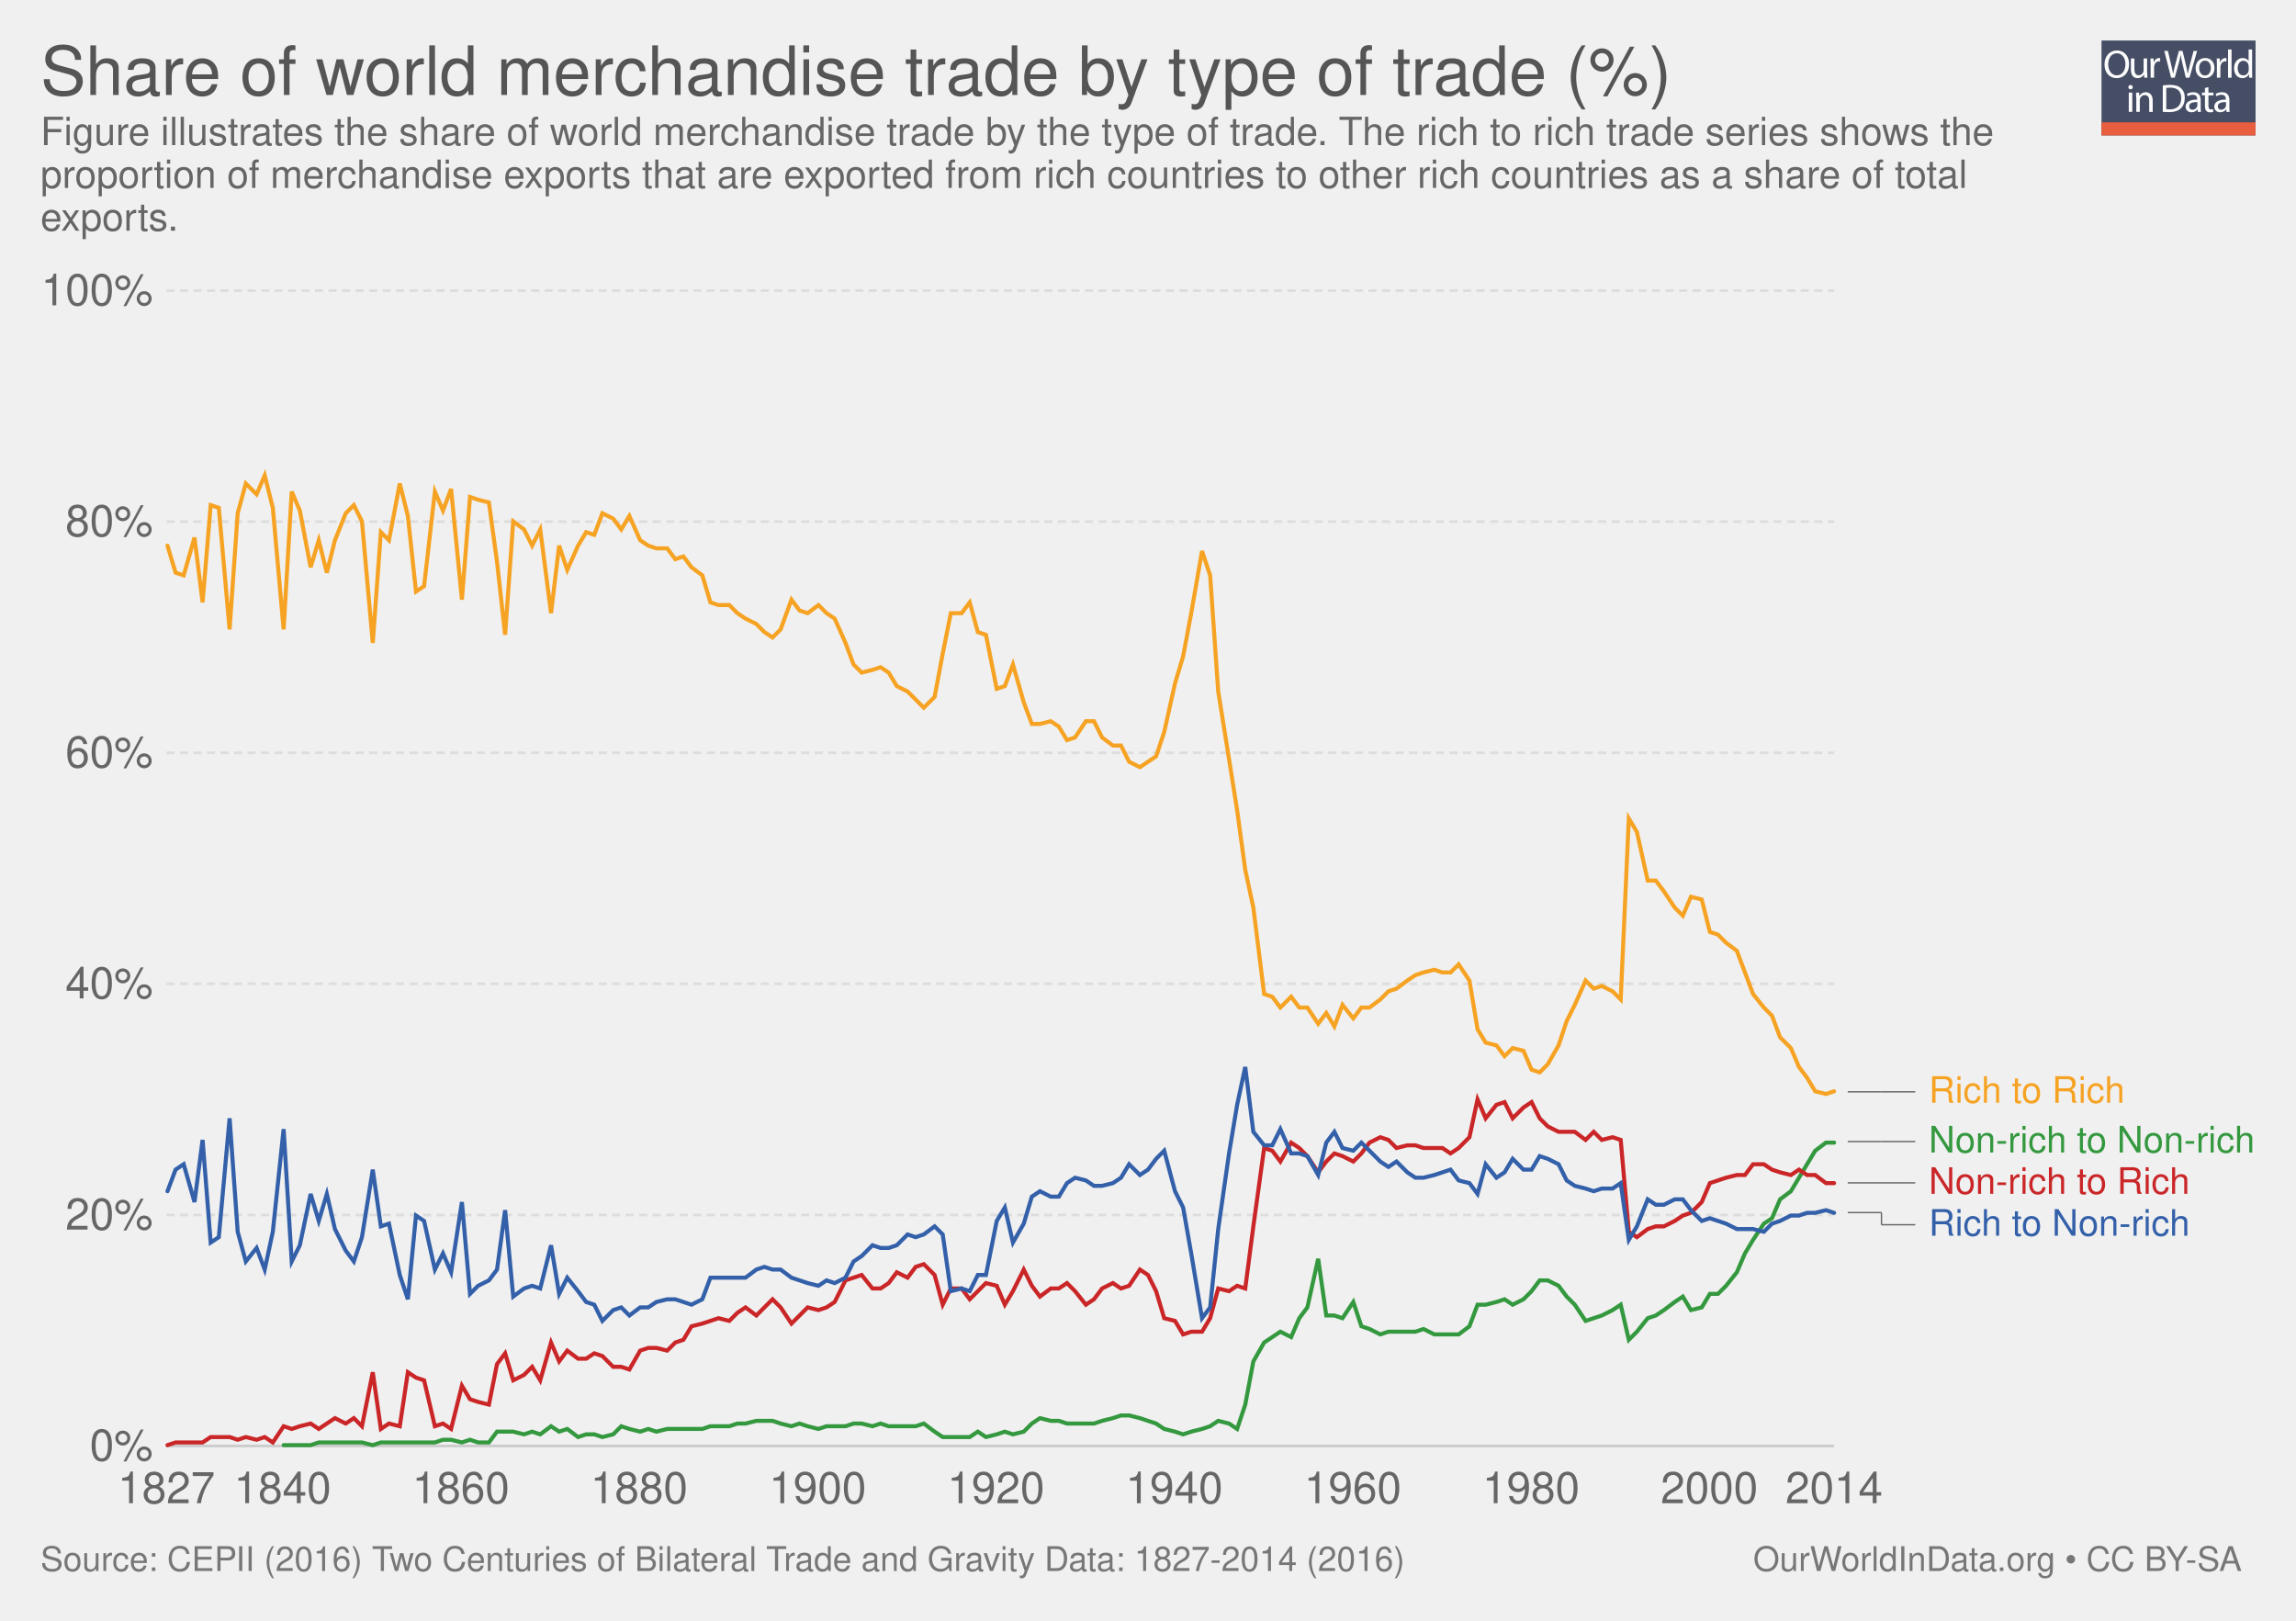
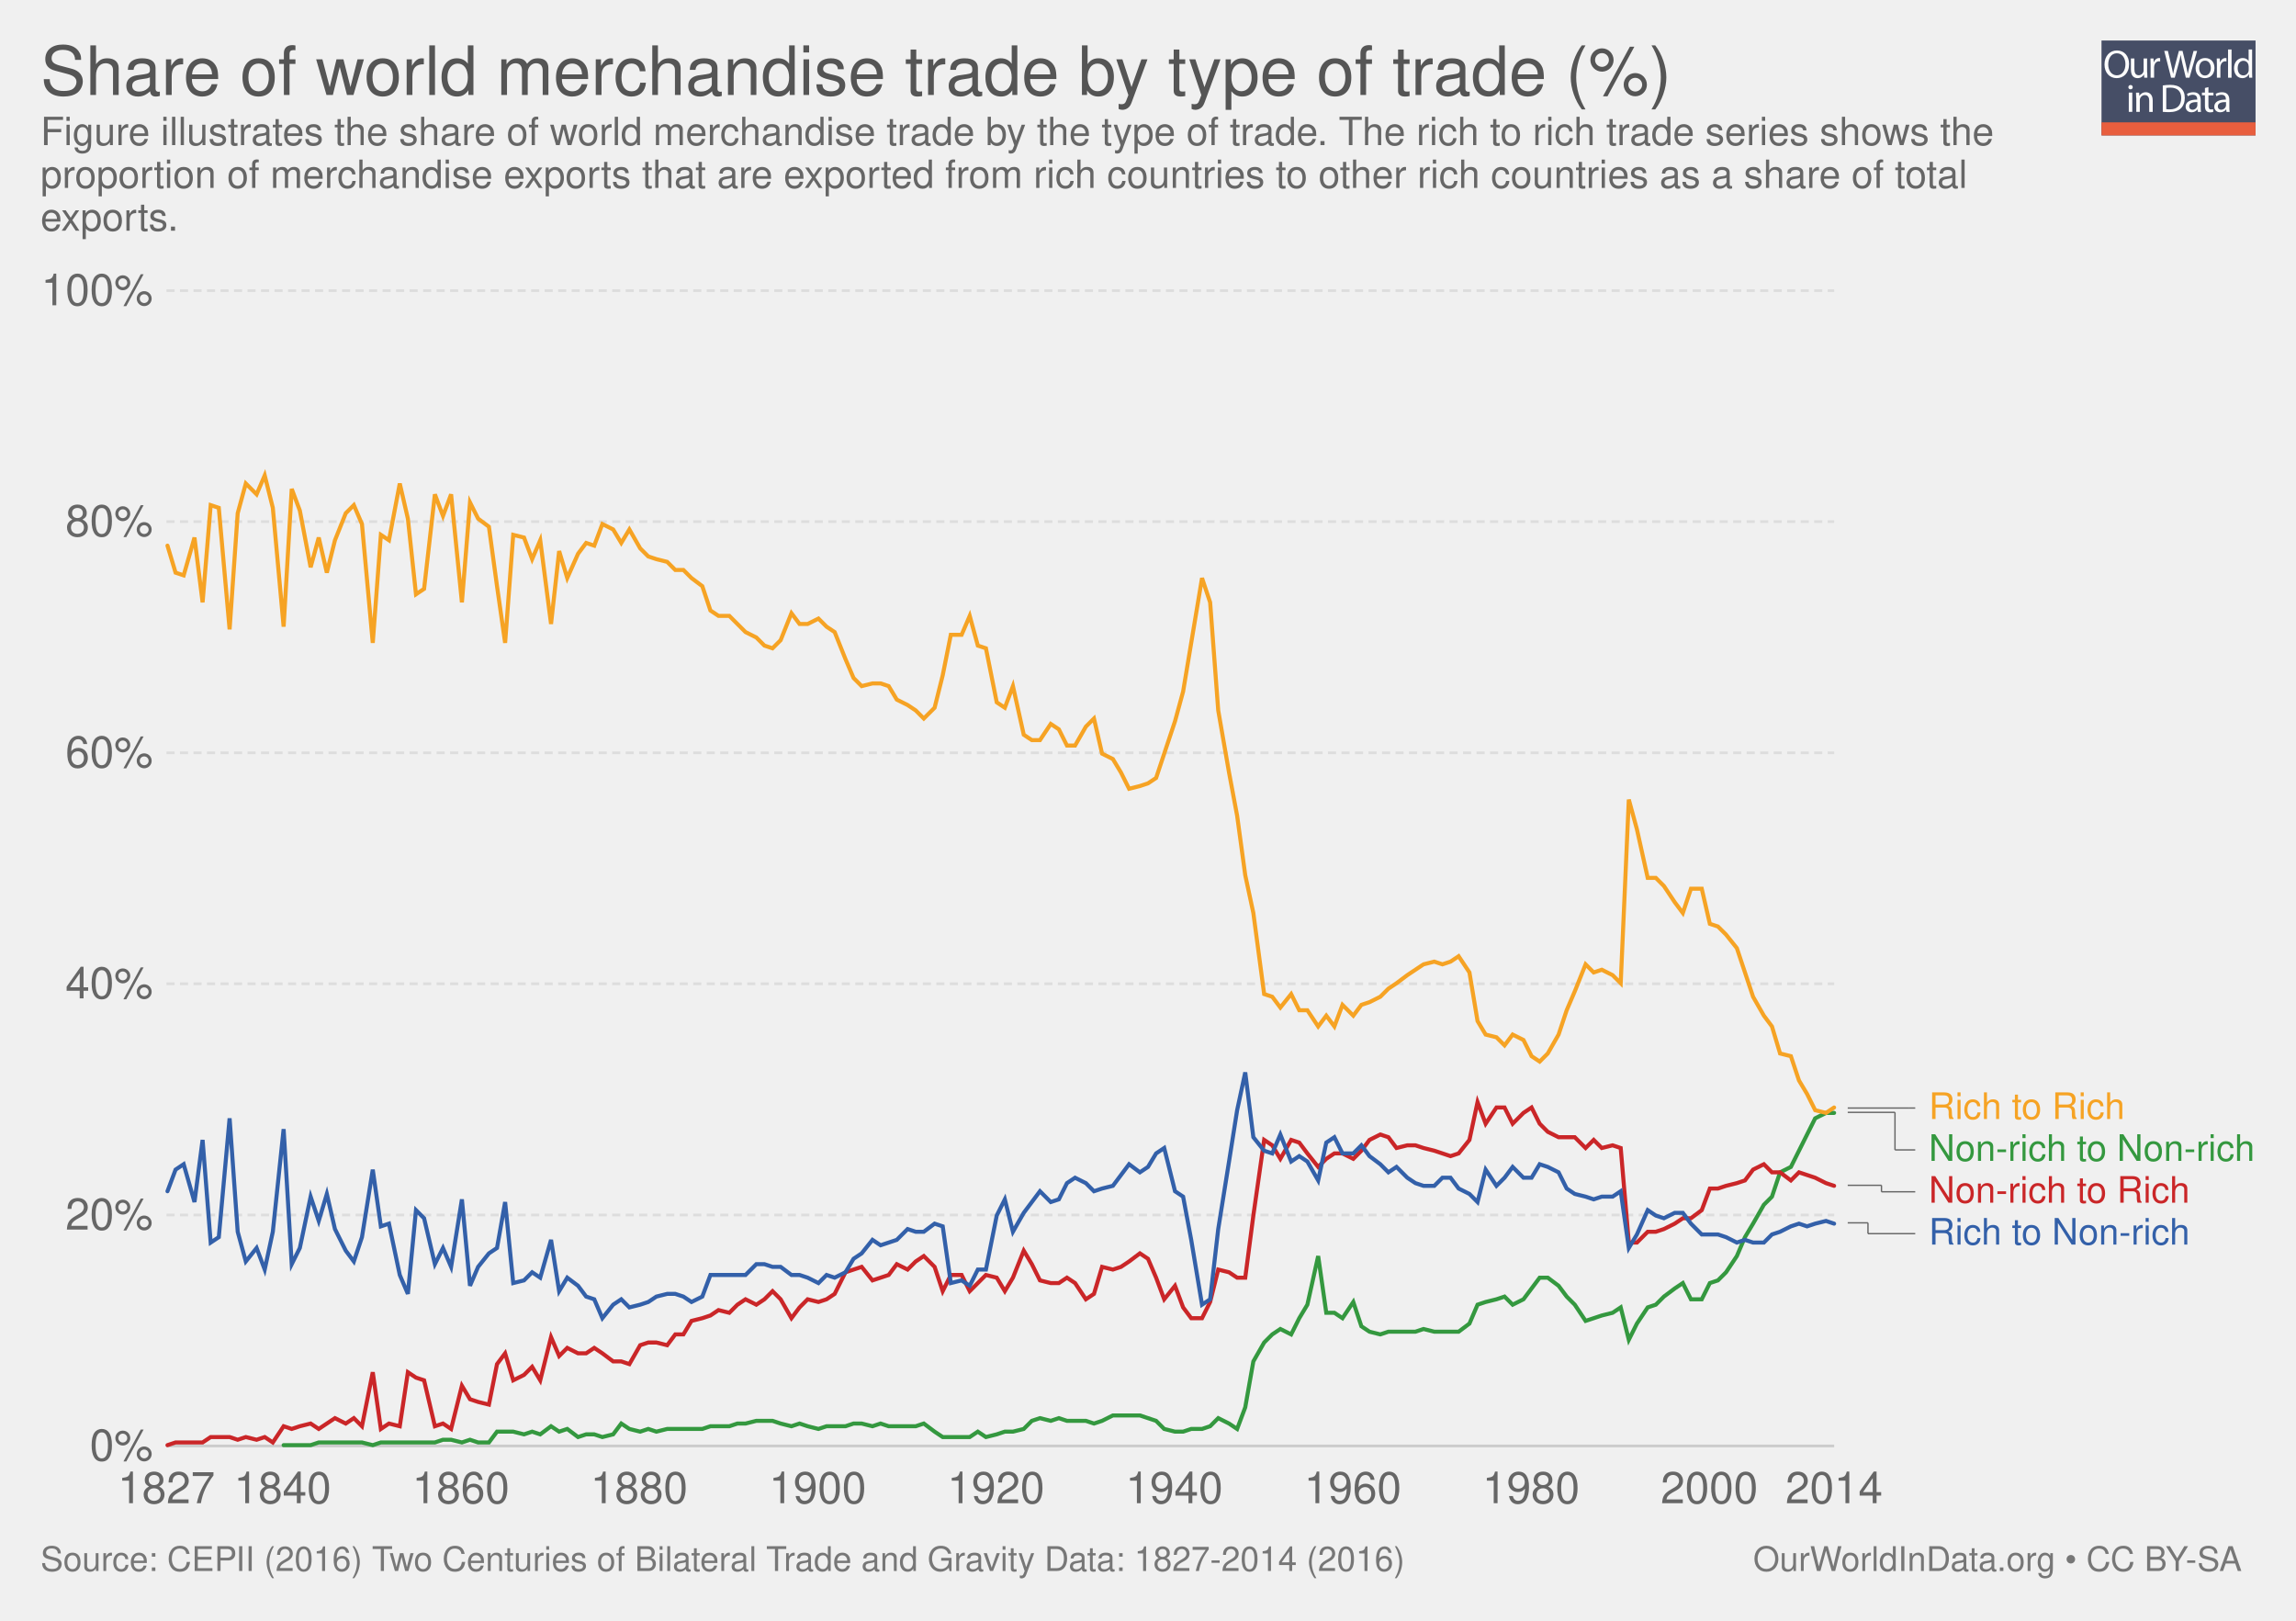
<svg xmlns="http://www.w3.org/2000/svg" xmlns:xlink="http://www.w3.org/1999/xlink" version="1.1" style="font-family: 'Helvetica Neue', Helvetica, Arial, sans-serif; font-size: 18px; background-color: white; text-rendering: optimizeLegibility; -webkit-font-smoothing: antialiased;" width="850" height="600">
  <g class="ChartTab">
    <g class="HeaderView">
      <g opacity="0.8" transform="translate(778, 15) scale(0.27)">
        <a xlink:href="https://ourworldindata.org" target="_blank">
          <g>
            <rect x="0" y="0" fill="#1B2543" width="211.2" height="130.1" />
            <rect x="0" y="112.2" fill="#E63912" width="211.2" height="17.9" />
            <g>
              <rect x="1.2" y="12.3" fill="none" width="210.2" height="99.2" />
              <path fill="#FFFFFF" d="M37.8,32.2c0,12.7-7.7,19.4-17.1,19.4c-9.7,0-16.6-7.5-16.6-18.7c0-11.7,7.3-19.3,17.1-19.3 C31.3,13.7,37.8,21.3,37.8,32.2z M9.2,32.8c0,7.9,4.3,14.9,11.8,14.9c7.5,0,11.8-6.9,11.8-15.3c0-7.3-3.8-14.9-11.8-14.9 C13.1,17.5,9.2,24.8,9.2,32.8z" />
              <path fill="#FFFFFF" d="M62.7,43.8c0,2.7,0.1,5.1,0.2,7.2h-4.3l-0.3-4.3h-0.1c-1.3,2.1-4,4.9-8.8,4.9c-4.2,0-9.1-2.3-9.1-11.6 V24.6h4.8v14.6c0,5,1.5,8.4,5.9,8.4c3.2,0,5.5-2.2,6.3-4.4c0.3-0.7,0.4-1.6,0.4-2.5V24.6h4.8V43.8z" />
              <path fill="#FFFFFF" d="M67.3,32.8c0-3.1-0.1-5.8-0.2-8.2h4.2l0.2,5.2h0.2c1.2-3.5,4.1-5.8,7.3-5.8c0.5,0,0.9,0.1,1.4,0.2v4.5 c-0.5-0.1-1-0.2-1.6-0.2c-3.4,0-5.8,2.6-6.5,6.2c-0.1,0.7-0.2,1.4-0.2,2.2V51h-4.8V32.8z" />
              <path fill="#FFFFFF" d="M95.4,51l-9.4-36.8h5l4.4,18.6c1.1,4.6,2.1,9.2,2.7,12.7h0.1c0.6-3.7,1.8-8,3-12.8l4.9-18.5h5l4.5,18.7 c1,4.4,2,8.7,2.6,12.6h0.1c0.8-4,1.8-8.1,3-12.7l4.9-18.5h4.9L120.6,51h-5L111,31.9c-1.1-4.7-1.9-8.3-2.4-12h-0.1 c-0.7,3.7-1.5,7.3-2.8,12L100.4,51H95.4z" />
              <path fill="#FFFFFF" d="M154.9,37.6c0,9.8-6.8,14-13.2,14c-7.2,0-12.7-5.2-12.7-13.6c0-8.8,5.8-14,13.1-14 C149.8,24,154.9,29.5,154.9,37.6z M133.9,37.9c0,5.8,3.3,10.1,8,10.1c4.6,0,8-4.3,8-10.3c0-4.5-2.2-10.1-7.9-10.1 C136.3,27.6,133.9,32.8,133.9,37.9z" />
              <path fill="#FFFFFF" d="M158.2,32.8c0-3.1-0.1-5.8-0.2-8.2h4.2l0.2,5.2h0.2c1.2-3.5,4.1-5.8,7.3-5.8c0.5,0,0.9,0.1,1.4,0.2v4.5 c-0.5-0.1-1-0.2-1.6-0.2c-3.4,0-5.8,2.6-6.5,6.2c-0.1,0.7-0.2,1.4-0.2,2.2V51h-4.8V32.8z" />
              <path fill="#FFFFFF" d="M173.5,12.3h4.8V51h-4.8V12.3z" />
              <path fill="#FFFFFF" d="M206.5,12.3v31.9c0,2.3,0.1,5,0.2,6.8h-4.3l-0.2-4.6H202c-1.5,2.9-4.7,5.2-9,5.2 c-6.4,0-11.3-5.4-11.3-13.4c-0.1-8.8,5.4-14.2,11.9-14.2c4,0,6.8,1.9,8,4h0.1V12.3H206.5z M201.7,35.4c0-0.6-0.1-1.4-0.2-2 c-0.7-3.1-3.3-5.6-6.9-5.6c-5,0-7.9,4.4-7.9,10.2c0,5.3,2.6,9.8,7.8,9.8c3.2,0,6.2-2.1,7.1-5.7c0.2-0.7,0.2-1.3,0.2-2.1V35.4z" />
              <path fill="#FFFFFF" d="M42.8,64c0.1,1.6-1.1,2.9-3.1,2.9c-1.7,0-2.9-1.3-2.9-2.9c0-1.7,1.3-3,3-3C41.7,61,42.8,62.3,42.8,64z M37.4,97.8V71.4h4.8v26.4H37.4z" />
              <path fill="#FFFFFF" d="M47.5,78.6c0-2.7-0.1-5-0.2-7.1h4.3l0.3,4.4h0.1c1.3-2.5,4.4-5,8.8-5c3.7,0,9.4,2.2,9.4,11.2v15.8h-4.8 V82.6c0-4.3-1.6-7.8-6.1-7.8c-3.2,0-5.6,2.2-6.5,4.9c-0.2,0.6-0.3,1.4-0.3,2.2v15.9h-4.8V78.6z" />
              <path fill="#FFFFFF" d="M84,61.6c2.9-0.4,6.3-0.8,10.1-0.8c6.8,0,11.7,1.6,14.9,4.6c3.3,3,5.2,7.3,5.2,13.2c0,6-1.9,10.9-5.3,14.3 c-3.4,3.4-9.1,5.3-16.3,5.3c-3.4,0-6.2-0.2-8.6-0.4V61.6z M88.8,94.1c1.2,0.2,3,0.3,4.8,0.3c10.2,0,15.7-5.7,15.7-15.6 c0.1-8.7-4.9-14.2-14.9-14.2c-2.5,0-4.3,0.2-5.6,0.5V94.1z" />
              <path fill="#FFFFFF" d="M132.1,97.8l-0.4-3.3h-0.2c-1.5,2.1-4.3,3.9-8.1,3.9c-5.4,0-8.1-3.8-8.1-7.6c0-6.4,5.7-9.9,15.9-9.8v-0.5 c0-2.2-0.6-6.1-6-6.1c-2.5,0-5,0.8-6.9,2l-1.1-3.2c2.2-1.4,5.4-2.3,8.7-2.3c8.1,0,10.1,5.5,10.1,10.8v9.9c0,2.3,0.1,4.5,0.4,6.3 H132.1z M131.4,84.4c-5.3-0.1-11.2,0.8-11.2,5.9c0,3.1,2.1,4.6,4.5,4.6c3.4,0,5.6-2.2,6.4-4.4c0.2-0.5,0.3-1,0.3-1.5V84.4z" />
              <path fill="#FFFFFF" d="M146.6,63.9v7.6h6.9v3.7h-6.9v14.2c0,3.3,0.9,5.1,3.6,5.1c1.3,0,2.2-0.2,2.8-0.3l0.2,3.6 c-0.9,0.4-2.4,0.7-4.3,0.7c-2.2,0-4-0.7-5.2-2c-1.4-1.4-1.9-3.8-1.9-6.9V75.1h-4.1v-3.7h4.1v-6.3L146.6,63.9z" />
              <path fill="#FFFFFF" d="M171.4,97.8l-0.4-3.3h-0.2c-1.5,2.1-4.3,3.9-8.1,3.9c-5.4,0-8.1-3.8-8.1-7.6c0-6.4,5.7-9.9,15.9-9.8v-0.5 c0-2.2-0.6-6.1-6-6.1c-2.5,0-5,0.8-6.9,2l-1.1-3.2c2.2-1.4,5.4-2.3,8.7-2.3c8.1,0,10.1,5.5,10.1,10.8v9.9c0,2.3,0.1,4.5,0.4,6.3 H171.4z M170.7,84.4c-5.3-0.1-11.2,0.8-11.2,5.9c0,3.1,2.1,4.6,4.5,4.6c3.4,0,5.6-2.2,6.4-4.4c0.2-0.5,0.3-1,0.3-1.5V84.4z" />
            </g>
          </g>
        </a>
      </g>
      <a href="https://ourworldindata.org/grapher/share-of-world-merchandise-trade-by-type-of-trade-percent" target="_blank">
        <text font-size="25.20" x="15.0" y="35.2" fill="#555">
          <tspan x="15" y="35.16">Share of world merchandise trade by type of trade (%)</tspan>
        </text>
      </a>
      <text font-size="14.40" x="15.0" y="53.7" fill="#666">
        <tspan x="15" y="53.72">Figure illustrates the share of world merchandise trade by the type of trade. The rich to rich trade series shows the</tspan>
        <tspan x="15" y="69.56">proportion of merchandise exports that are exported from rich countries to other rich countries as a share of total</tspan>
        <tspan x="15" y="85.4">exports. </tspan>
      </text>
    </g>
    <g class="LineChart">
      <defs>
        <clipPath id="boundsClip-3">
          <rect x="51.634" y="0" width="830" height="897.8" />
        </clipPath>
      </defs>
      <g class="AxisBoxView">
        <g class="HorizontalAxis">
          <text x="61.6" y="556.5" fill="#666" text-anchor="middle" font-size="16.2">1827</text>
          <text x="104.6" y="556.5" fill="#666" text-anchor="middle" font-size="16.2">1840</text>
          <text x="170.6" y="556.5" fill="#666" text-anchor="middle" font-size="16.2">1860</text>
          <text x="236.6" y="556.5" fill="#666" text-anchor="middle" font-size="16.2">1880</text>
          <text x="302.7" y="556.5" fill="#666" text-anchor="middle" font-size="16.2">1900</text>
          <text x="368.7" y="556.5" fill="#666" text-anchor="middle" font-size="16.2">1920</text>
          <text x="434.7" y="556.5" fill="#666" text-anchor="middle" font-size="16.2">1940</text>
          <text x="500.8" y="556.5" fill="#666" text-anchor="middle" font-size="16.2">1960</text>
          <text x="566.8" y="556.5" fill="#666" text-anchor="middle" font-size="16.2">1980</text>
          <text x="632.8" y="556.5" fill="#666" text-anchor="middle" font-size="16.2">2000</text>
          <text x="679" y="556.5" fill="#666" text-anchor="middle" font-size="16.2">2014</text>
        </g>
        <g class="VerticalAxis">
          <text x="56.63" y="535.3" fill="#666" dominant-baseline="middle" text-anchor="end" font-size="16.2">0%</text>
          <text x="56.63" y="449.8" fill="#666" dominant-baseline="middle" text-anchor="end" font-size="16.2">20%</text>
          <text x="56.63" y="364.2" fill="#666" dominant-baseline="middle" text-anchor="end" font-size="16.2">40%</text>
          <text x="56.63" y="278.7" fill="#666" dominant-baseline="middle" text-anchor="end" font-size="16.2">60%</text>
          <text x="56.63" y="193.1" fill="#666" dominant-baseline="middle" text-anchor="end" font-size="16.2">80%</text>
          <text x="56.63" y="107.6" fill="#666" dominant-baseline="middle" text-anchor="end" font-size="16.2">100%</text>
        </g>
        <g class="AxisGridLines">
          <line x1="61.63" y1="535.3" x2="679.04" y2="535.3" stroke="#ccc" />
          <line x1="61.63" y1="449.8" x2="679.04" y2="449.8" stroke="#ddd" stroke-dasharray="3,2" />
          <line x1="61.63" y1="364.2" x2="679.04" y2="364.2" stroke="#ddd" stroke-dasharray="3,2" />
          <line x1="61.63" y1="278.7" x2="679.04" y2="278.7" stroke="#ddd" stroke-dasharray="3,2" />
          <line x1="61.63" y1="193.1" x2="679.04" y2="193.1" stroke="#ddd" stroke-dasharray="3,2" />
          <line x1="61.63" y1="107.6" x2="679.04" y2="107.6" stroke="#ddd" stroke-dasharray="3,2" />
        </g>
      </g>
      <g clip-path="url(#boundsClip-3)">
        <g class="HeightedLegend clickable">
          <g class="legendMark">
            <g class="indicator">
-               <line x1="684.04" y1="404.2" x2="696.54" y2="404.2" stroke="#666" stroke-width="0.5" />
-               <line x1="696.54" y1="404.2" x2="696.54" y2="404.2" stroke="#666" stroke-width="0.5" />
-               <line x1="696.54" y1="404.2" x2="709.04" y2="404.2" stroke="#666" stroke-width="0.5" />
+               <line x1="684.04" y1="410.2" x2="706.54" y2="410.2" stroke="#666" stroke-width="0.5" />
+               <line x1="706.54" y1="410.2" x2="706.54" y2="410.2" stroke="#666" stroke-width="0.5" />
+               <line x1="706.54" y1="410.2" x2="709.04" y2="410.2" stroke="#666" stroke-width="0.5" />
            </g>
-             <rect x="679.04" y="397.45" width="107.9" height="13.5" fill="#fff" opacity="0" />
-             <text font-size="13.50" x="714.0" y="408.3" fill="#f6a324">
-               <tspan x="714.04" y="408.25">Rich to Rich</tspan>
+             <rect x="679.04" y="403.45" width="107.9" height="13.5" fill="#fff" opacity="0" />
+             <text font-size="13.50" x="714.0" y="414.3" fill="#f6a324">
+               <tspan x="714.04" y="414.25">Rich to Rich</tspan>
            </text>
          </g>
          <g class="legendMark">
            <g class="indicator">
-               <line x1="684.04" y1="422.6" x2="696.54" y2="422.6" stroke="#666" stroke-width="0.5" />
-               <line x1="696.54" y1="422.6" x2="696.54" y2="422.6" stroke="#666" stroke-width="0.5" />
-               <line x1="696.54" y1="422.6" x2="709.04" y2="422.6" stroke="#666" stroke-width="0.5" />
+               <line x1="684.04" y1="411.8" x2="701.54" y2="411.8" stroke="#666" stroke-width="0.5" />
+               <line x1="701.54" y1="411.8" x2="701.54" y2="425.7" stroke="#666" stroke-width="0.5" />
+               <line x1="701.54" y1="425.7" x2="709.04" y2="425.7" stroke="#666" stroke-width="0.5" />
            </g>
-             <rect x="679.04" y="415.85" width="155.96" height="13.5" fill="#fff" opacity="0" />
-             <text font-size="13.50" x="714.0" y="426.7" fill="#34983f">
-               <tspan x="714.04" y="426.65">Non-rich to Non-rich</tspan>
+             <rect x="679.04" y="418.95" width="155.96" height="13.5" fill="#fff" opacity="0" />
+             <text font-size="13.50" x="714.0" y="429.8" fill="#34983f">
+               <tspan x="714.04" y="429.75">Non-rich to Non-rich</tspan>
            </text>
          </g>
          <g class="legendMark">
            <g class="indicator">
-               <line x1="684.04" y1="437.9" x2="706.54" y2="437.9" stroke="#666" stroke-width="0.5" />
-               <line x1="706.54" y1="437.9" x2="706.54" y2="437.9" stroke="#666" stroke-width="0.5" />
-               <line x1="706.54" y1="437.9" x2="709.04" y2="437.9" stroke="#666" stroke-width="0.5" />
+               <line x1="684.04" y1="438.8" x2="696.54" y2="438.8" stroke="#666" stroke-width="0.5" />
+               <line x1="696.54" y1="438.8" x2="696.54" y2="441.2" stroke="#666" stroke-width="0.5" />
+               <line x1="696.54" y1="441.2" x2="709.04" y2="441.2" stroke="#666" stroke-width="0.5" />
            </g>
-             <rect x="679.04" y="431.15" width="131.93" height="13.5" fill="#fff" opacity="0" />
-             <text font-size="13.50" x="714.0" y="441.9" fill="#ca2628">
-               <tspan x="714.04" y="441.95">Non-rich to Rich</tspan>
+             <rect x="679.04" y="434.45" width="131.93" height="13.5" fill="#fff" opacity="0" />
+             <text font-size="13.50" x="714.0" y="445.3" fill="#ca2628">
+               <tspan x="714.04" y="445.25">Non-rich to Rich</tspan>
            </text>
          </g>
          <g class="legendMark">
            <g class="indicator">
-               <line x1="684.04" y1="448.9" x2="696.54" y2="448.9" stroke="#666" stroke-width="0.5" />
-               <line x1="696.54" y1="448.9" x2="696.54" y2="453.4" stroke="#666" stroke-width="0.5" />
-               <line x1="696.54" y1="453.4" x2="709.04" y2="453.4" stroke="#666" stroke-width="0.5" />
+               <line x1="684.04" y1="452.7" x2="691.54" y2="452.7" stroke="#666" stroke-width="0.5" />
+               <line x1="691.54" y1="452.7" x2="691.54" y2="456.7" stroke="#666" stroke-width="0.5" />
+               <line x1="691.54" y1="456.7" x2="709.04" y2="456.7" stroke="#666" stroke-width="0.5" />
            </g>
-             <rect x="679.04" y="446.65" width="131.93" height="13.5" fill="#fff" opacity="0" />
-             <text font-size="13.50" x="714.0" y="457.4" fill="#3360a9">
-               <tspan x="714.04" y="457.45">Rich to Non-rich</tspan>
+             <rect x="679.04" y="449.95" width="131.93" height="13.5" fill="#fff" opacity="0" />
+             <text font-size="13.50" x="714.0" y="460.8" fill="#3360a9">
+               <tspan x="714.04" y="460.75">Rich to Non-rich</tspan>
            </text>
          </g>
        </g>
        <g class="Lines">
          <rect x="62" y="108" width="617" height="428" fill="rgba(255,255,255,0)" opacity="0" />
          <g class="key-World_0">
-             <path stroke="#34983f" stroke-linecap="round" d="M105 535L115 535L118 534L121 534L124 534L128 534L131 534L134 534L138 535L141 534L144 534L148 534L151 534L157 534L161 534L164 533L167 533L171 534L174 533L177 534L181 534L184 530L187 530L190 530L194 531L197 530L200 531L204 528L207 530L210 529L214 532L217 531L220 531L223 532L227 531L230 528L233 529L237 530L240 529L243 530L247 529L250 529L253 529L256 529L260 529L263 528L266 528L270 528L273 527L276 527L280 526L283 526L286 526L289 527L293 528L296 527L299 528L303 529L306 528L309 528L313 528L316 527L319 527L323 528L326 527L329 528L332 528L336 528L339 528L342 527L346 530L349 532L352 532L356 532L359 532L362 530L365 532L369 531L372 530L375 531L379 530L382 527L385 525L389 526L392 526L395 527L398 527L402 527L405 527L408 526L412 525L415 524L418 524L422 525L425 526L428 527L431 529L435 530L438 531L441 530L445 529L448 528L451 526L455 527L458 529L461 520L464 504L468 497L471 495L474 493L478 495L481 488L484 484L488 466L491 487L494 487L497 488L501 482L504 491L507 492L511 494L514 493L517 493L521 493L524 493L527 492L531 494L534 494L537 494L540 494L544 491L547 483L550 483L554 482L557 481L560 483L564 481L567 478L570 474L573 474L577 476L580 480L583 483L587 489L590 488L593 487L597 485L600 483L603 496L606 493L610 488L613 487L616 485L620 482L623 480L626 485L630 484L633 479L636 479L639 476L643 471L646 464L649 459L653 453L656 451L659 444L663 441L666 436L669 431L672 426L676 423L679 423" fill="none" stroke-width="1.5" />
+             <path stroke="#34983f" stroke-linecap="round" d="M105 535L115 535L118 534L121 534L124 534L128 534L131 534L134 534L138 535L141 534L144 534L148 534L151 534L157 534L161 534L164 533L167 533L171 534L174 533L177 534L181 534L184 530L187 530L190 530L194 531L197 530L200 531L204 528L207 530L210 529L214 532L217 531L220 531L223 532L227 531L230 527L233 529L237 530L240 529L243 530L247 529L250 529L253 529L256 529L260 529L263 528L266 528L270 528L273 527L276 527L280 526L283 526L286 526L289 527L293 528L296 527L299 528L303 529L306 528L309 528L313 528L316 527L319 527L323 528L326 527L329 528L332 528L336 528L339 528L342 527L346 530L349 532L352 532L356 532L359 532L362 530L365 532L369 531L372 530L375 530L379 529L382 526L385 525L389 526L392 525L395 526L398 526L402 526L405 527L408 526L412 524L415 524L418 524L422 524L425 525L428 526L431 529L435 530L438 530L441 529L445 529L448 528L451 525L455 527L458 529L461 521L464 504L468 497L471 494L474 492L478 494L481 488L484 483L488 465L491 486L494 486L497 488L501 482L504 491L507 493L511 494L514 493L517 493L521 493L524 493L527 492L531 493L534 493L537 493L540 493L544 490L547 483L550 482L554 481L557 480L560 483L564 481L567 477L570 473L573 473L577 476L580 480L583 483L587 489L590 488L593 487L597 486L600 484L603 496L606 490L610 484L613 483L616 480L620 477L623 475L626 481L630 481L633 475L636 474L639 471L643 465L646 458L649 453L653 446L656 443L659 434L663 432L666 426L669 420L672 414L676 412L679 412" fill="none" stroke-width="1.5" />
          </g>
          <g class="key-World_1">
-             <path stroke="#ca2628" stroke-linecap="round" d="M62 535L65 534L68 534L72 534L75 534L78 532L81 532L85 532L88 533L91 532L95 533L98 532L101 534L105 528L108 529L111 528L115 527L118 529L121 527L124 525L128 527L131 525L134 528L138 508L141 529L144 527L148 528L151 508L154 510L157 511L161 528L164 527L167 529L171 513L174 518L177 519L181 520L184 505L187 501L190 511L194 509L197 506L200 511L204 497L207 504L210 500L214 503L217 503L220 501L223 502L227 506L230 506L233 507L237 500L240 499L243 499L247 500L250 497L253 496L256 491L260 490L263 489L266 488L270 489L273 486L276 484L280 487L283 484L286 481L289 484L293 490L296 487L299 484L303 485L306 484L309 482L313 474L316 473L319 472L323 477L326 477L329 475L332 471L336 473L339 469L342 468L346 472L349 483L352 477L356 477L359 481L362 478L365 475L369 476L372 483L375 478L379 470L382 476L385 480L389 477L392 477L395 475L398 478L402 483L405 481L408 477L412 475L415 477L418 476L422 470L425 472L428 478L431 488L435 489L438 494L441 493L445 493L448 488L451 477L455 478L458 476L461 477L464 454L468 425L471 426L474 430L478 423L481 425L484 428L488 434L491 430L494 427L497 428L501 430L504 427L507 423L511 421L514 422L517 425L521 424L524 424L527 425L531 425L534 425L537 427L540 425L544 421L547 407L550 414L554 409L557 408L560 414L564 410L567 408L570 414L573 417L577 419L580 419L583 419L587 422L590 419L593 422L597 421L600 422L603 456L606 458L610 455L613 454L616 454L620 452L623 450L626 449L630 445L633 438L636 437L639 436L643 435L646 435L649 431L653 431L656 433L659 434L663 435L666 433L669 435L672 435L676 438L679 438" fill="none" stroke-width="1.5" />
+             <path stroke="#ca2628" stroke-linecap="round" d="M62 535L65 534L68 534L72 534L75 534L78 532L81 532L85 532L88 533L91 532L95 533L98 532L101 534L105 528L108 529L111 528L115 527L118 529L121 527L124 525L128 527L131 525L134 528L138 508L141 529L144 527L148 528L151 508L154 510L157 511L161 528L164 527L167 529L171 513L174 518L177 519L181 520L184 505L187 501L190 511L194 509L197 506L200 511L204 495L207 502L210 499L214 501L217 501L220 499L223 501L227 504L230 504L233 505L237 498L240 497L243 497L247 498L250 494L253 494L256 489L260 488L263 487L266 485L270 486L273 483L276 481L280 483L283 481L286 478L289 481L293 488L296 484L299 481L303 482L306 481L309 479L313 471L316 470L319 469L323 474L326 473L329 472L332 468L336 470L339 467L342 465L346 469L349 478L352 472L356 472L359 478L362 475L365 472L369 473L372 478L375 473L379 463L382 468L385 474L389 475L392 475L395 473L398 475L402 481L405 479L408 469L412 470L415 469L418 467L422 464L425 466L428 473L431 481L435 476L438 484L441 488L445 488L448 482L451 470L455 471L458 473L461 473L464 450L468 422L471 424L474 429L478 422L481 423L484 427L488 432L491 429L494 427L497 427L501 429L504 426L507 422L511 420L514 421L517 425L521 424L524 424L527 425L531 426L534 427L537 428L540 427L544 422L547 408L550 416L554 410L557 410L560 416L564 412L567 410L570 416L573 419L577 421L580 421L583 421L587 425L590 422L593 425L597 424L600 425L603 460L606 460L610 456L613 456L616 455L620 453L623 451L626 451L630 448L633 440L636 440L639 439L643 438L646 437L649 433L653 431L656 434L659 434L663 437L666 434L669 435L672 436L676 438L679 439" fill="none" stroke-width="1.5" />
          </g>
          <g class="key-World_2">
-             <path stroke="#3360a9" stroke-linecap="round" d="M62 441L65 433L68 431L72 445L75 422L78 460L81 458L85 414L88 456L91 467L95 462L98 470L101 456L105 418L108 467L111 461L115 442L118 452L121 442L124 455L128 463L131 467L134 458L138 433L141 454L144 453L148 472L151 481L154 450L157 452L161 470L164 464L167 471L171 445L174 479L177 476L181 474L184 470L187 448L190 480L194 477L197 476L200 477L204 461L207 479L210 473L214 478L217 482L220 483L223 489L227 485L230 484L233 487L237 484L240 484L243 482L247 481L250 481L253 482L256 483L260 481L263 473L266 473L270 473L273 473L276 473L280 470L283 469L286 470L289 470L293 473L296 474L299 475L303 476L306 474L309 475L313 473L316 467L319 465L323 461L326 462L329 462L332 461L336 457L339 458L342 457L346 454L349 457L352 478L356 477L359 478L362 472L365 472L369 452L372 447L375 460L379 453L382 443L385 441L389 443L392 443L395 438L398 436L402 437L405 439L408 439L412 438L415 436L418 431L422 435L425 433L428 429L431 426L435 441L438 447L441 464L445 488L448 484L451 455L455 427L458 409L461 395L464 419L468 424L471 424L474 418L478 427L481 427L484 428L488 435L491 423L494 419L497 425L501 426L504 423L507 426L511 430L514 432L517 430L521 434L524 436L527 436L531 435L534 434L537 433L540 437L544 438L547 442L550 431L554 436L557 434L560 429L564 433L567 433L570 428L573 429L577 431L580 437L583 439L587 440L590 441L593 440L597 440L600 438L603 459L606 454L610 444L613 446L616 446L620 444L623 444L626 448L630 452L633 451L636 452L639 453L643 455L646 455L649 455L653 456L656 453L659 452L663 450L666 450L669 449L672 449L676 448L679 449" fill="none" stroke-width="1.5" />
+             <path stroke="#3360a9" stroke-linecap="round" d="M62 441L65 433L68 431L72 445L75 422L78 460L81 458L85 414L88 456L91 467L95 462L98 470L101 456L105 418L108 468L111 462L115 443L118 452L121 442L124 455L128 463L131 467L134 458L138 433L141 454L144 453L148 472L151 479L154 448L157 451L161 468L164 462L167 469L171 444L174 476L177 469L181 464L184 462L187 445L190 475L194 474L197 471L200 473L204 459L207 478L210 473L214 476L217 480L220 481L223 488L227 483L230 481L233 484L237 483L240 482L243 480L247 479L250 479L253 480L256 482L260 480L263 472L266 472L270 472L273 472L276 472L280 468L283 468L286 469L289 469L293 472L296 472L299 473L303 475L306 472L309 473L313 471L316 466L319 464L323 459L326 461L329 460L332 459L336 455L339 456L342 456L346 453L349 454L352 475L356 474L359 476L362 470L365 470L369 450L372 444L375 456L379 449L382 445L385 441L389 445L392 444L395 438L398 436L402 438L405 441L408 440L412 439L415 435L418 431L422 434L425 432L428 427L431 425L435 441L438 443L441 459L445 483L448 481L451 455L455 430L458 411L461 397L464 421L468 426L471 427L474 420L478 430L481 428L484 430L488 437L491 423L494 421L497 427L501 427L504 424L507 428L511 431L514 434L517 432L521 436L524 438L527 439L531 439L534 436L537 436L540 440L544 442L547 445L550 433L554 439L557 436L560 432L564 436L567 436L570 431L573 432L577 434L580 440L583 442L587 443L590 444L593 443L597 443L600 441L603 462L606 457L610 448L613 450L616 451L620 449L623 449L626 453L630 457L633 457L636 457L639 458L643 460L646 459L649 460L653 460L656 457L659 456L663 454L666 453L669 454L672 453L676 452L679 453" fill="none" stroke-width="1.5" />
          </g>
          <g class="key-World_3">
-             <path stroke="#f6a324" stroke-linecap="round" d="M62 202L65 212L68 213L72 199L75 223L78 187L81 188L85 233L88 190L91 179L95 183L98 176L101 188L105 233L108 182L111 189L115 210L118 200L121 212L124 200L128 190L131 187L134 193L138 238L141 197L144 200L148 179L151 191L154 219L157 217L161 182L164 189L167 181L171 222L174 184L177 185L181 186L184 208L187 235L190 193L194 196L197 202L200 196L204 227L207 202L210 211L214 202L217 197L220 198L223 190L227 192L230 196L233 191L237 200L240 202L243 203L247 203L250 207L253 206L256 210L260 213L263 223L266 224L270 224L273 227L276 229L280 231L283 234L286 236L289 233L293 222L296 226L299 227L303 224L306 227L309 229L313 238L316 246L319 249L323 248L326 247L329 249L332 254L336 256L339 259L342 262L346 258L349 242L352 227L356 227L359 223L362 234L365 235L369 255L372 254L375 246L379 260L382 268L385 268L389 267L392 269L395 274L398 273L402 267L405 267L408 273L412 276L415 276L418 282L422 284L425 282L428 280L431 271L435 253L438 243L441 227L445 204L448 213L451 256L455 281L458 300L461 322L464 336L468 368L471 369L474 373L478 369L481 373L484 373L488 379L491 375L494 380L497 372L501 377L504 373L507 373L511 370L514 367L517 366L521 363L524 361L527 360L531 359L534 360L537 360L540 357L544 363L547 381L550 386L554 387L557 391L560 388L564 389L567 396L570 397L573 394L577 387L580 378L583 372L587 363L590 366L593 365L597 367L600 370L603 303L606 308L610 326L613 326L616 330L620 336L623 339L626 332L630 333L633 345L636 346L639 349L643 352L646 360L649 368L653 373L656 376L659 384L663 388L666 395L669 399L672 404L676 405L679 404" fill="none" stroke-width="1.5" />
+             <path stroke="#f6a324" stroke-linecap="round" d="M62 202L65 212L68 213L72 199L75 223L78 187L81 188L85 233L88 190L91 179L95 183L98 176L101 188L105 232L108 181L111 189L115 210L118 199L121 212L124 200L128 190L131 187L134 194L138 238L141 198L144 200L148 179L151 192L154 220L157 218L161 183L164 191L167 183L171 223L174 186L177 192L181 195L184 217L187 238L190 198L194 199L197 207L200 200L204 231L207 204L210 214L214 205L217 201L220 202L223 194L227 196L230 201L233 196L237 203L240 206L243 207L247 208L250 211L253 211L256 214L260 217L263 226L266 228L270 228L273 231L276 234L280 236L283 239L286 240L289 237L293 227L296 231L299 231L303 229L306 232L309 234L313 244L316 251L319 254L323 253L326 253L329 254L332 259L336 261L339 263L342 266L346 262L349 250L352 235L356 235L359 228L362 239L365 240L369 260L372 262L375 254L379 272L382 274L385 274L389 268L392 270L395 276L398 276L402 269L405 266L408 279L412 281L415 286L418 292L422 291L425 290L428 288L431 279L435 267L438 256L441 238L445 214L448 223L451 263L455 286L458 302L461 324L464 338L468 368L471 369L474 373L478 368L481 374L484 374L488 380L491 376L494 380L497 372L501 376L504 372L507 371L511 369L514 366L517 364L521 361L524 359L527 357L531 356L534 357L537 356L540 354L544 360L547 378L550 383L554 384L557 387L560 383L564 385L567 391L570 393L573 390L577 383L580 374L583 367L587 357L590 360L593 359L597 361L600 364L603 296L606 307L610 325L613 325L616 328L620 334L623 338L626 329L630 329L633 342L636 343L639 346L643 351L646 360L649 369L653 376L656 380L659 390L663 391L666 400L669 405L672 411L676 412L679 410" fill="none" stroke-width="1.5" />
          </g>
        </g>
      </g>
    </g>
    <g style="fill: #777;" class="SourcesFooter">
      <g style="fill: #777;" class="clickable">
        <text font-size="12.60" x="15.0" y="581.6">
          <tspan x="15" y="581.58">Source: CEPII (2016) Two Centuries of Bilateral Trade and Gravity Data: 1827-2014 (2016)</tspan>
        </text>
      </g>
      <text font-size="12.60" x="649.0" y="581.6">
        <tspan x="649.024" y="581.58">
          <a target="_blank" style="fill: #777;" href="https://ourworldindata.org">OurWorldInData.org</a> • <a style="fill: #777;" href="http://creativecommons.org/licenses/by-sa/4.0/deed.en_US" target="_blank">CC BY-SA</a>
        </tspan>
      </text>
    </g>
  </g>
</svg>
